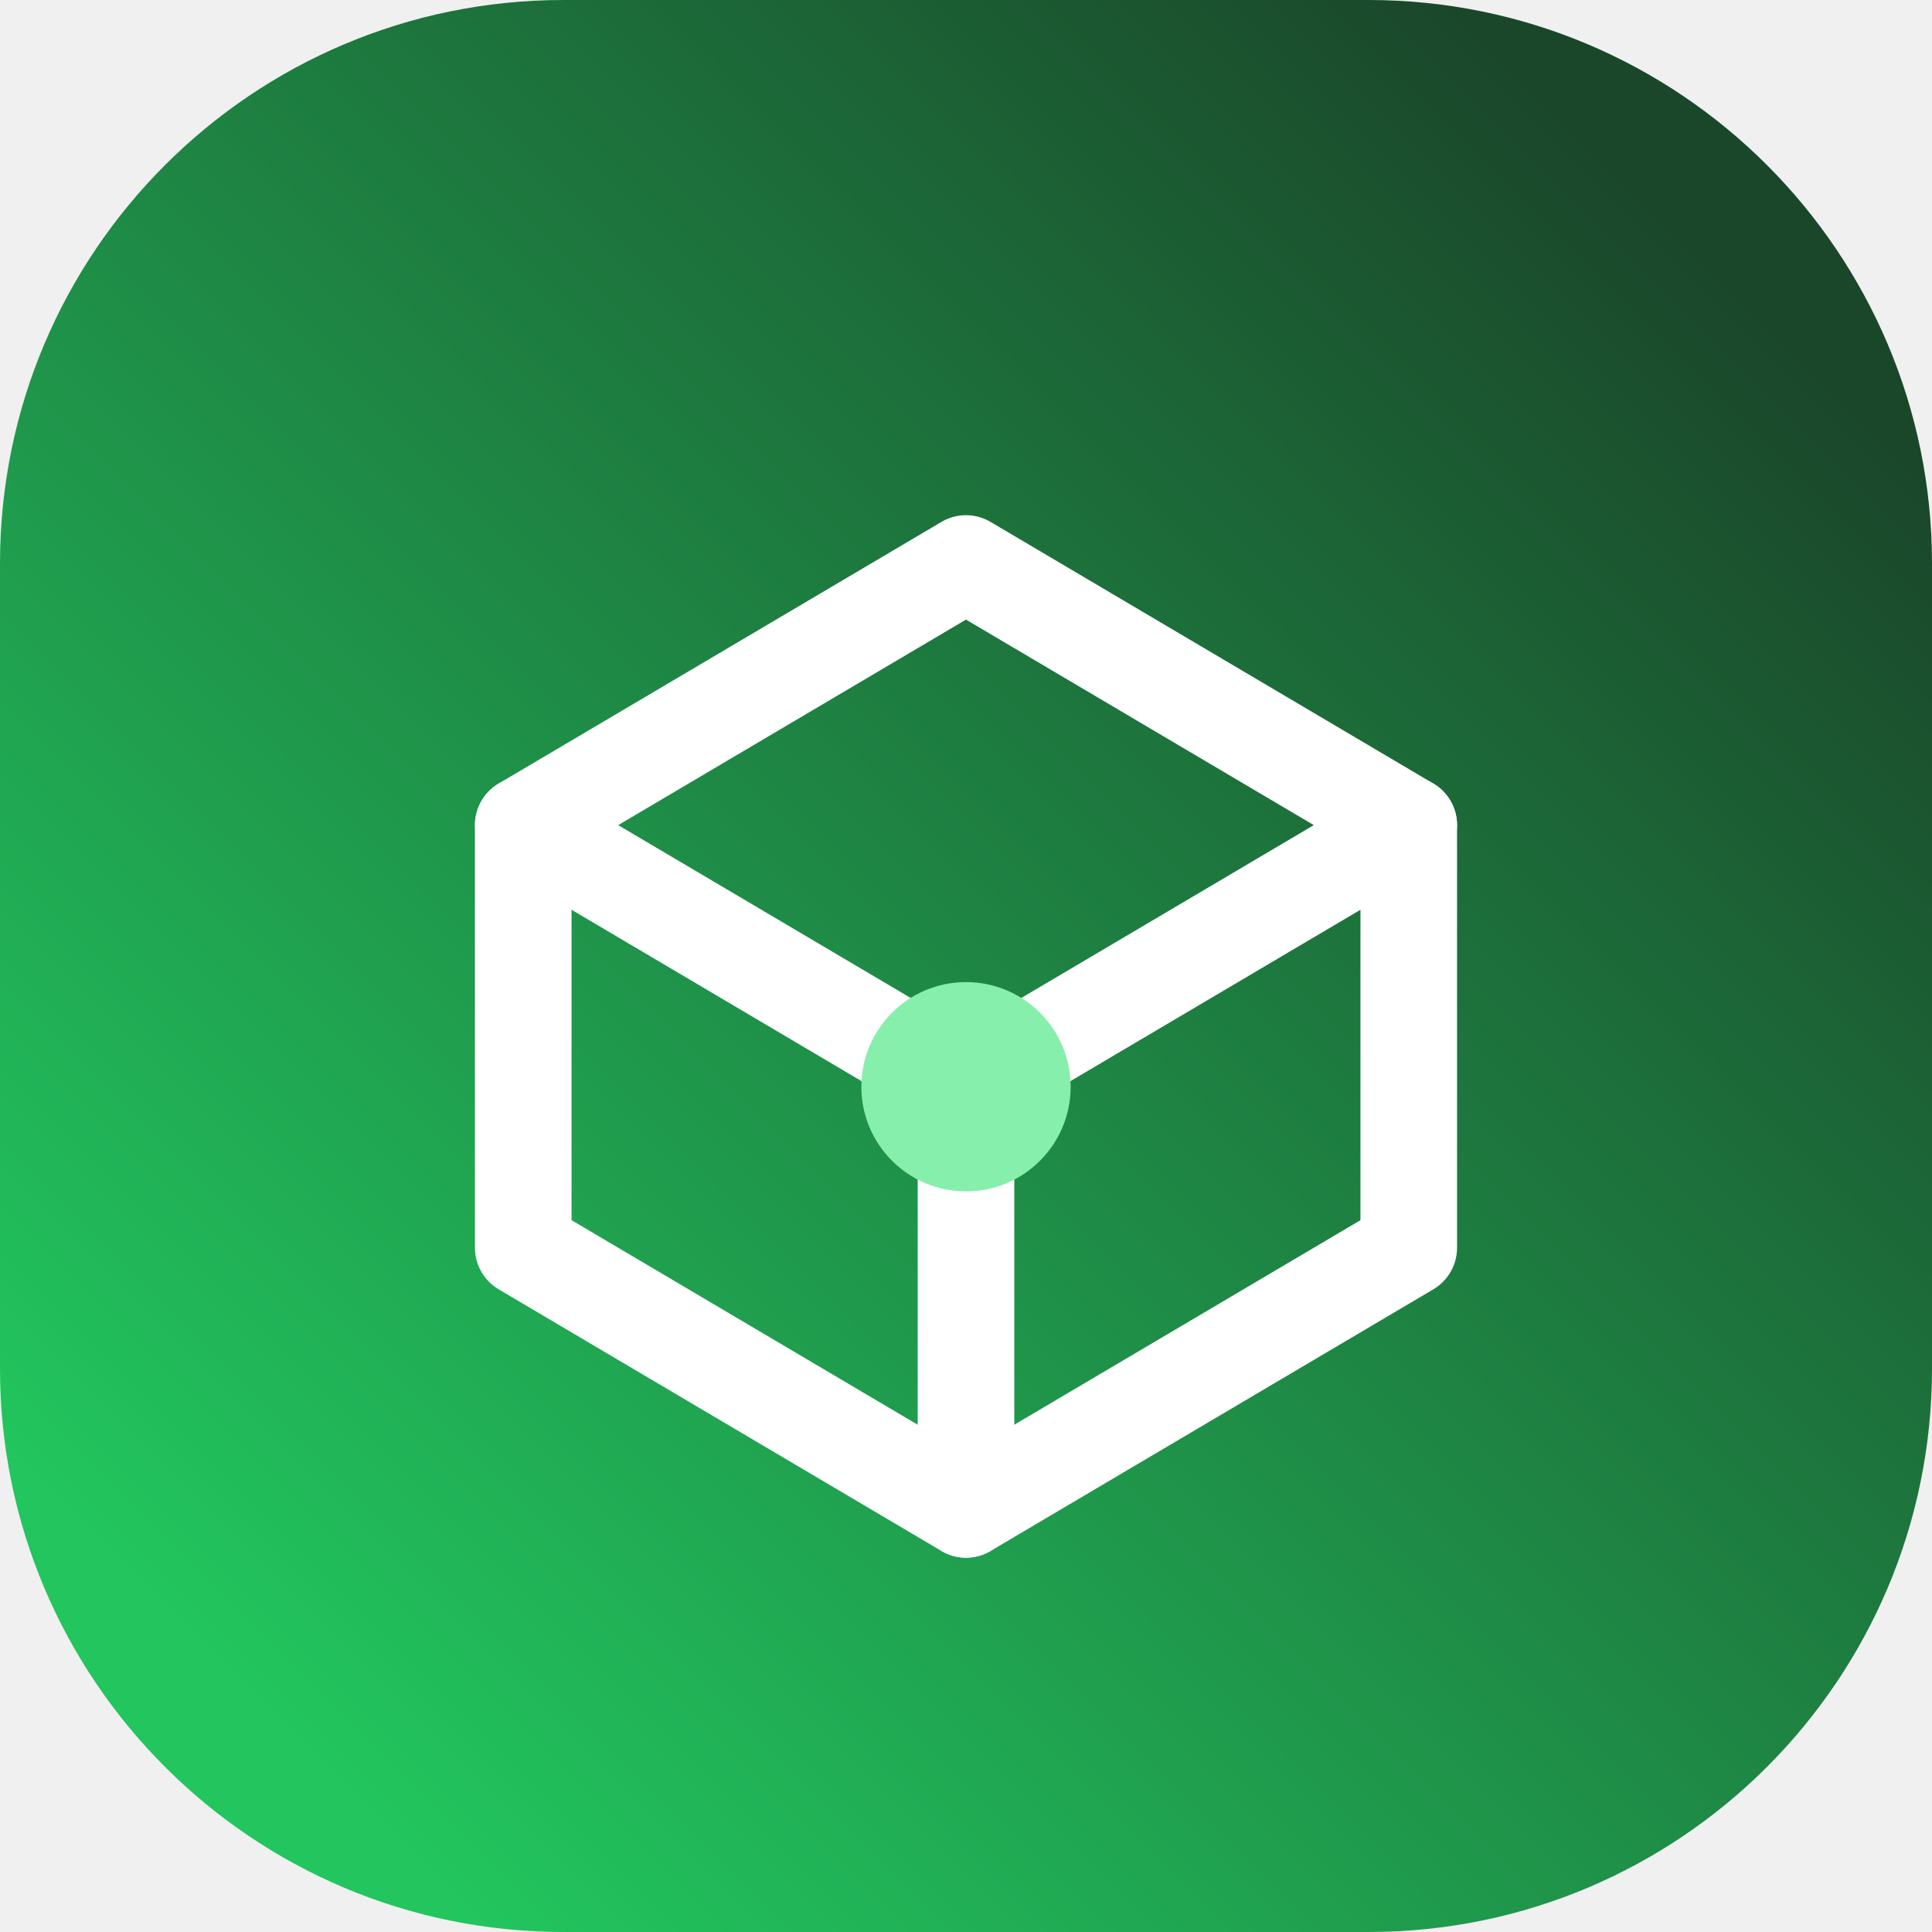
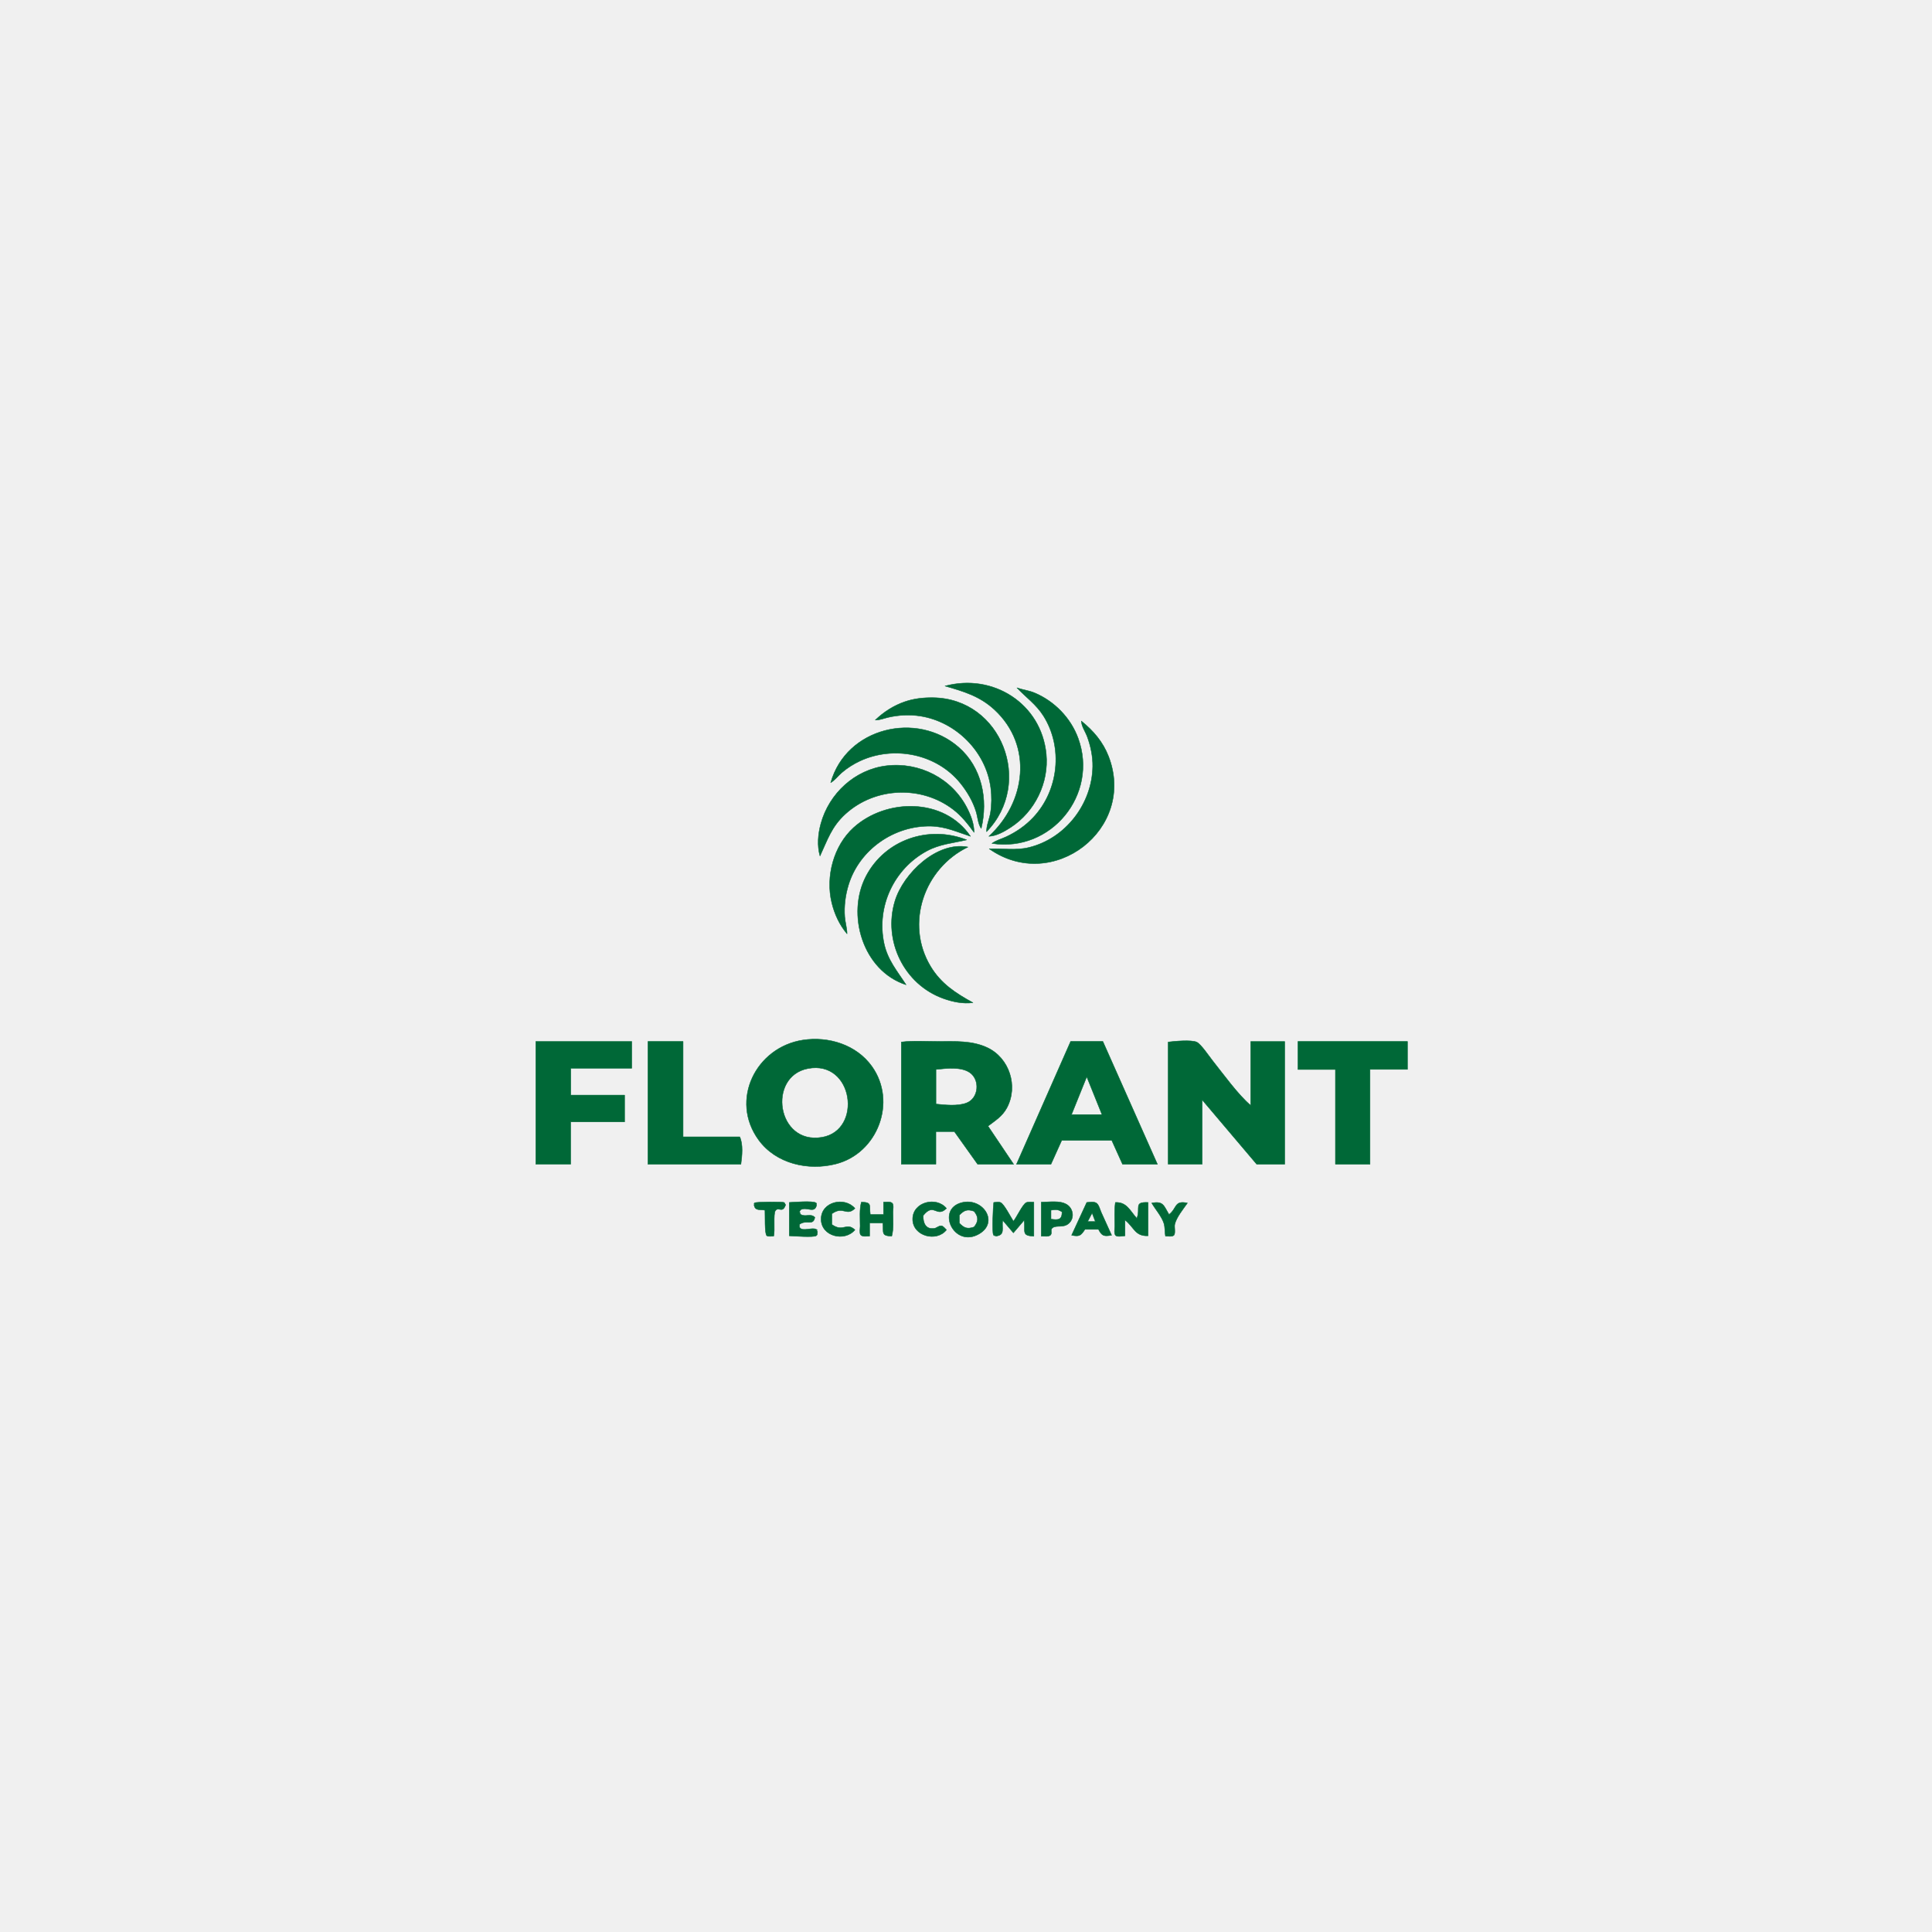
- <svg xmlns="http://www.w3.org/2000/svg" width="48" height="48" viewBox="0 0 48 48" fill="none">
-   <defs>
-     <linearGradient id="g" x1="6" y1="42" x2="42" y2="6" gradientUnits="userSpaceOnUse">
-       <stop stop-color="#22c55e" />
-       <stop offset="1" stop-color="#1a472a" />
-     </linearGradient>
-   </defs>
-   <rect width="48" height="48" rx="14" fill="url(#g)" />
-   <path d="M13 31V20.5L24 14l11 6.5V31l-11 6.5L13 31Z" stroke="#fff" stroke-width="2.4" stroke-linejoin="round" />
-   <path d="M13 20.5L24 27l11-6.5M24 27v10.5" stroke="#fff" stroke-width="2.4" stroke-linecap="round" stroke-linejoin="round" />
-   <circle cx="24" cy="27" r="2.6" fill="#86efac" />
+ <svg xmlns="http://www.w3.org/2000/svg" viewBox="0 0 1080 1080" width="1080" height="1080">
+   <path d="M552.79 467.5C573.47 448.58 577.71 416.85 555.84 396.65C547.69 389.13 538.64 386.48 528.28 383.5C555.07 376.24 582.08 393.29 584.85 421.5C586.42 437.57 578.48 453.73 565 462.5C561.39 464.85 557.07 467.33 552.79 467.5ZM554.5 471.48C556.81 469.76 559.59 469.09 562.33 467.82C568.04 465.18 573.2 461.61 577.53 457.03C591.81 441.95 594.44 417.89 583.32 400.22C579.28 393.8 573.54 389.84 568.5 384.5C571.68 385.61 575.08 385.96 578.25 387.28C589.41 391.93 598.57 401.36 602.71 412.74C614.15 444.21 587.52 476.65 554.5 471.48ZM551.5 464.92C551.38 461.44 553.1 457.91 553.68 454.36C554.41 449.87 554.42 445 553.85 440.5C551.27 420.23 534.52 403.44 514.44 400.28C508.55 399.36 502.29 399.67 496.5 401.01C494.03 401.58 491.76 402.59 489.3 402.5C494 398 499.56 394.42 505.73 392.29C510.86 390.52 516.1 389.94 521.5 390C559.99 390.44 577.91 437.8 551.5 464.92ZM604.5 403.08C611.17 408.47 616.52 414.68 619.67 422.78C635.45 463.43 588.43 499.51 553 474.5C560.56 474.17 567.65 475.6 575.31 473.71C595.68 468.67 610.49 449.37 610.83 428.5C610.92 422.92 609.7 416.94 607.74 411.73C606.64 408.81 604.59 406.04 604.5 403.08ZM548.5 463.1C546.68 460.55 546.61 456.93 545.65 453.77C543.86 447.9 540.63 442.46 536.79 437.71C523.54 421.33 499.67 416.64 480.81 425.36C477.11 427.08 473.57 429.31 470.49 431.98C468.48 433.73 466.64 436.19 464.39 437.5C473.08 406.73 512.42 397.29 535.84 417.66C548.88 429.01 552.45 446.86 548.5 463.1ZM544.5 465.3C541.07 460.62 537.56 456.13 532.92 452.56C515.15 438.88 489.15 439.91 472.57 455.05C464.76 462.18 462.58 469.48 458.38 478.5C456.7 472.76 457.28 466.19 458.86 460.45C463.48 443.57 477.87 430.21 495.5 428.07C513.96 425.84 532.21 435.16 540.66 451.81C542.77 455.97 544.54 460.65 544.5 465.3ZM542.5 467.5C535 465.08 528.59 462.03 520.5 461.84C499.91 461.34 480.38 474.83 474.3 494.71C472.55 500.41 471.78 506.55 472.22 512.5C472.46 515.7 473.49 518.85 473.5 522C469.24 516.96 466.45 510.89 464.93 504.5C461.47 490.01 465.94 472.85 477.16 462.66C495.3 446.21 527.79 445.76 542.5 467.5ZM540.36 469.5C532.74 471.3 525.31 471.84 518.2 475.66C499.7 485.58 489.77 506.86 494.21 527.44C496.22 536.74 501.54 542.82 506.5 550.5C482.28 542.69 472.92 511.07 484.17 489.69C494.87 469.35 519.25 461.14 540.36 469.5ZM541.07 473.5C516.55 485.38 505.76 516.3 520.23 540.27C526.05 549.92 534.25 555.21 543.87 560.5C538.4 561.26 532.54 560.04 527.36 558.18C505.39 550.32 493.54 525.89 500.28 503.69C504.97 488.25 523.77 470.13 541.07 473.5ZM448.81 581.4C463.15 579.2 478.75 584.02 487.4 596.13C501.54 615.95 490.6 644.7 467.25 650.65C451.85 654.58 433.89 650.59 424.15 637.32C407.76 614.98 422.6 585.42 448.81 581.4ZM353.15 582.19C353.15 587.18 353.15 592.16 353.15 597.15C341.78 597.15 330.42 597.15 319.06 597.15C319.06 602.16 319.06 607.17 319.06 612.18C329.09 612.18 339.12 612.18 349.15 612.18C349.15 617.17 349.15 622.16 349.15 627.15C339.1 627.15 329.05 627.15 319 627.15C319 635.03 319 642.91 319 650.79C312.5 650.79 306.01 650.79 299.51 650.79C299.51 627.92 299.51 605.05 299.51 582.19C317.39 582.19 335.27 582.19 353.15 582.19ZM362.19 582.2C368.74 582.2 375.29 582.2 381.84 582.2C381.84 599.97 381.84 617.73 381.84 635.5C392.39 635.5 402.95 635.5 413.51 635.5C415.48 639.58 414.82 646.21 414.17 650.82C396.84 650.82 379.51 650.82 362.19 650.82C362.19 627.94 362.19 605.07 362.19 582.2ZM552.3 629.5C557.07 636.6 561.84 643.7 566.61 650.8C559.9 650.8 553.2 650.8 546.5 650.8C542.17 644.72 537.83 638.64 533.5 632.56C530.06 632.56 526.62 632.56 523.17 632.56C523.17 638.63 523.17 644.71 523.17 650.79C516.73 650.79 510.29 650.79 503.84 650.79C503.84 628.02 503.84 605.26 503.84 582.5C510.6 581.66 517.68 582.17 524.5 582.17C533.73 582.17 543.28 581.59 551.86 585.61C564.26 591.42 569.34 607.19 562.83 619.32C560.31 624.01 556.38 626.4 552.3 629.5ZM598.5 582.17C604.5 582.17 610.5 582.17 616.5 582.17C626.67 605.05 636.83 627.92 647 650.8C640.5 650.8 634 650.8 627.5 650.8C625.5 646.37 623.5 641.93 621.5 637.5C612.17 637.5 602.83 637.5 593.5 637.5C591.5 641.93 589.5 646.37 587.5 650.8C581.08 650.8 574.65 650.8 568.23 650.8C578.32 627.92 588.41 605.04 598.5 582.17ZM699.15 617.92C699.15 606.02 699.15 594.12 699.15 582.22C705.49 582.22 711.82 582.22 718.16 582.22C718.16 605.08 718.16 627.94 718.16 650.8C712.94 650.8 707.72 650.8 702.5 650.8C692.34 638.8 682.18 626.8 672.01 614.8C672.01 626.79 672.01 638.79 672.01 650.79C665.68 650.79 659.34 650.79 653.01 650.79C653.01 628.02 653.01 605.26 653.01 582.5C656.43 582.05 665.99 581.16 668.97 582.55C671.34 583.65 675.91 590.49 677.72 592.76C683.63 600.19 692.24 612.14 699.15 617.92ZM786.78 582.18C786.78 587.39 786.78 592.6 786.78 597.8C779.8 597.8 772.82 597.8 765.84 597.8C765.84 615.46 765.84 633.12 765.84 650.78C759.4 650.78 752.95 650.78 746.51 650.78C746.51 633.14 746.51 615.5 746.51 597.85C739.52 597.85 732.54 597.85 725.55 597.85C725.55 592.63 725.55 587.41 725.55 582.18C745.96 582.18 766.37 582.18 786.78 582.18ZM451.69 597.31C428.82 601.64 434.13 640 459.44 635.76C482.36 631.92 477.18 592.48 451.69 597.31ZM523.21 597.83C523.21 604.28 523.21 610.72 523.21 617.17C528.44 617.69 535.15 618.45 540.19 616.61C547.17 614.07 548.03 603.54 542.01 599.5C537.05 596.18 528.81 597.27 523.21 597.83ZM607.5 601.9C604.66 608.95 601.81 616.01 598.97 623.07C604.66 623.07 610.34 623.07 616.03 623.07C613.19 616.01 610.34 608.95 607.5 601.9ZM439.17 673.5C437.37 678.65 435.25 674.22 433.42 676.83C432.18 678.58 433.3 688.01 432.5 691C431.52 690.99 429.53 691.37 428.67 690.78C427.31 689.86 427.78 678.82 427.61 676.5C424.44 676.02 422.1 676.94 421.5 673.5C422.29 672.5 420.85 673.15 421.87 672.41C422.67 671.82 437.37 671.68 438.33 672.22C438.78 672.47 438.78 673.17 439.17 673.5ZM441.21 672.17C443.76 672.04 454.39 671.13 456.13 672.41C457.15 673.15 455.71 672.5 456.5 673.5C455.56 678.74 450.99 674.35 447.67 676.22C447.22 676.47 447.22 677.17 446.83 677.5C448.45 679.06 445.74 677.7 447.67 678.9C450.21 680.48 453.17 678.13 455.5 680.5C454.61 685.6 450.76 681.47 446.83 684.5C447.16 685.39 446.55 685.47 447.1 686.28C448.7 688.62 454.08 685.9 456.28 687.22C457.99 688.25 455.55 687.11 457 688.5C456.71 689.41 457.21 690.11 456.28 690.78C454.83 691.82 443.53 690.95 441.21 690.83C441.21 684.61 441.21 678.39 441.21 672.17ZM477.92 675.5C473.1 680.19 471.51 673.86 465 678.5C465 680.5 465 682.5 465 684.5C471.45 689.09 473.02 682.97 477.92 687.5C472.19 694.34 459.01 691.21 459.01 681.5C459.01 671.73 472.13 668.75 477.92 675.5ZM481.5 672C487.69 672.06 485.8 673.83 486.5 678.94C488.96 678.94 491.42 678.94 493.89 678.94C493.89 676.63 493.89 674.31 493.89 672C495.2 672.01 497.95 671.48 498.9 672.72C499.65 673.71 499.17 676.33 499.17 677.5C499.17 681.98 499.63 686.75 498.5 691C492.24 690.93 494.1 688.83 493.5 683.62C491.04 683.62 488.58 683.62 486.11 683.62C486.11 686.08 486.11 688.54 486.11 691C484.8 690.99 482.05 691.52 481.1 690.28C480.35 689.29 480.83 686.67 480.83 685.5C480.83 681.02 480.37 676.25 481.5 672ZM529.08 675.5C523.46 681.01 522.14 671.88 516.07 679.5C515.94 683.5 517.4 687.43 522.31 686.67C523.7 686.45 524.91 685.02 526.32 685.25C527.33 685.42 528.37 686.84 529.08 687.5C523.61 694.5 510.19 691.08 510.19 681.5C510.19 671.82 523.52 668.65 529.08 675.5ZM537.66 672.26C549.42 669.3 558.64 683.24 547.28 689.79C533.25 697.87 523.06 675.94 537.66 672.26ZM555.5 672.17C556.73 672.11 558.11 671.76 559.32 672.21C561.2 672.9 565.17 680.66 566.5 682.7C568.26 680.61 571.71 673.1 573.7 672.25C574.91 671.72 576.66 672.02 577.93 672C577.93 678.33 577.93 684.67 577.93 691C570.67 690.93 573.36 688.16 572.5 682.12C570.5 684.47 568.5 686.82 566.5 689.17C564.5 686.82 562.5 684.47 560.5 682.12C559.86 686.71 562.12 690.57 556.5 691C555.28 689.56 556.19 691.84 555.33 690.24C554.49 688.66 555.16 674.56 555.5 672.17ZM582.07 672C586.43 672 592.33 670.94 596.25 673.26C600 675.48 600.83 680.99 597.41 683.94C594.46 686.48 590.85 684.78 588.56 686.22C586.82 687.32 588.26 688.8 587.44 690.16C586.59 691.56 583.43 690.99 582.07 691C582.07 684.67 582.07 678.33 582.07 672ZM607.5 672.17C609.24 672.07 611.45 671.53 612.99 672.59C614.26 673.45 615.02 676.45 615.64 677.81C617.55 682.04 619.5 686.26 621.39 690.5C617.18 691.23 616 691.01 614.07 687.22C611.55 687.22 609.02 687.22 606.5 687.22C604.2 690.72 603.44 691.39 599.04 690.5C601.86 684.39 604.68 678.28 607.5 672.17ZM623.5 672.17C629.86 671.88 631.61 676.74 635.5 681.08C637.78 675.19 633.47 671.82 641.79 672.17C641.79 678.39 641.79 684.61 641.79 690.83C634.36 691.13 634.06 686.03 628.88 682C628.88 684.94 628.88 687.89 628.88 690.83C627.65 690.89 624.88 691.55 623.77 690.72C622.58 689.83 623.17 686.8 623.17 685.5C623.17 681.08 622.88 676.52 623.5 672.17ZM653.5 678.94C658.08 675.43 656.3 670.9 663.77 672.5C661.46 675.84 657.57 680.51 656.68 684.5C656.37 685.9 657.26 689.65 656.13 690.59C655.13 691.43 652.69 690.99 651.5 691C651.04 688.69 651.34 686.08 650.61 683.81C649.37 679.94 645.87 676.04 643.83 672.5C650.38 671.27 650.51 673.95 653.5 678.94ZM544.5 677.11C540.79 675.79 538.97 676.49 536.28 679.25C536.28 680.75 536.28 682.25 536.28 683.75C538.97 686.51 540.79 687.21 544.5 685.89C547.06 682.79 547.06 680.21 544.5 677.11ZM593.7 677.5C591.48 675.94 590.13 676.13 587.5 676.5C587.5 678.17 587.5 679.83 587.5 681.5C591.62 682.09 593.65 681.96 593.7 677.5ZM610.5 678.06C609.67 679.65 608.83 681.25 608 682.85C609.43 682.85 610.87 682.85 612.3 682.85C611.7 681.25 611.1 679.65 610.5 678.06Z" fill="#006837" fill-rule="evenodd" stroke="#006837" stroke-width="0.25" stroke-linejoin="round" />
</svg>
